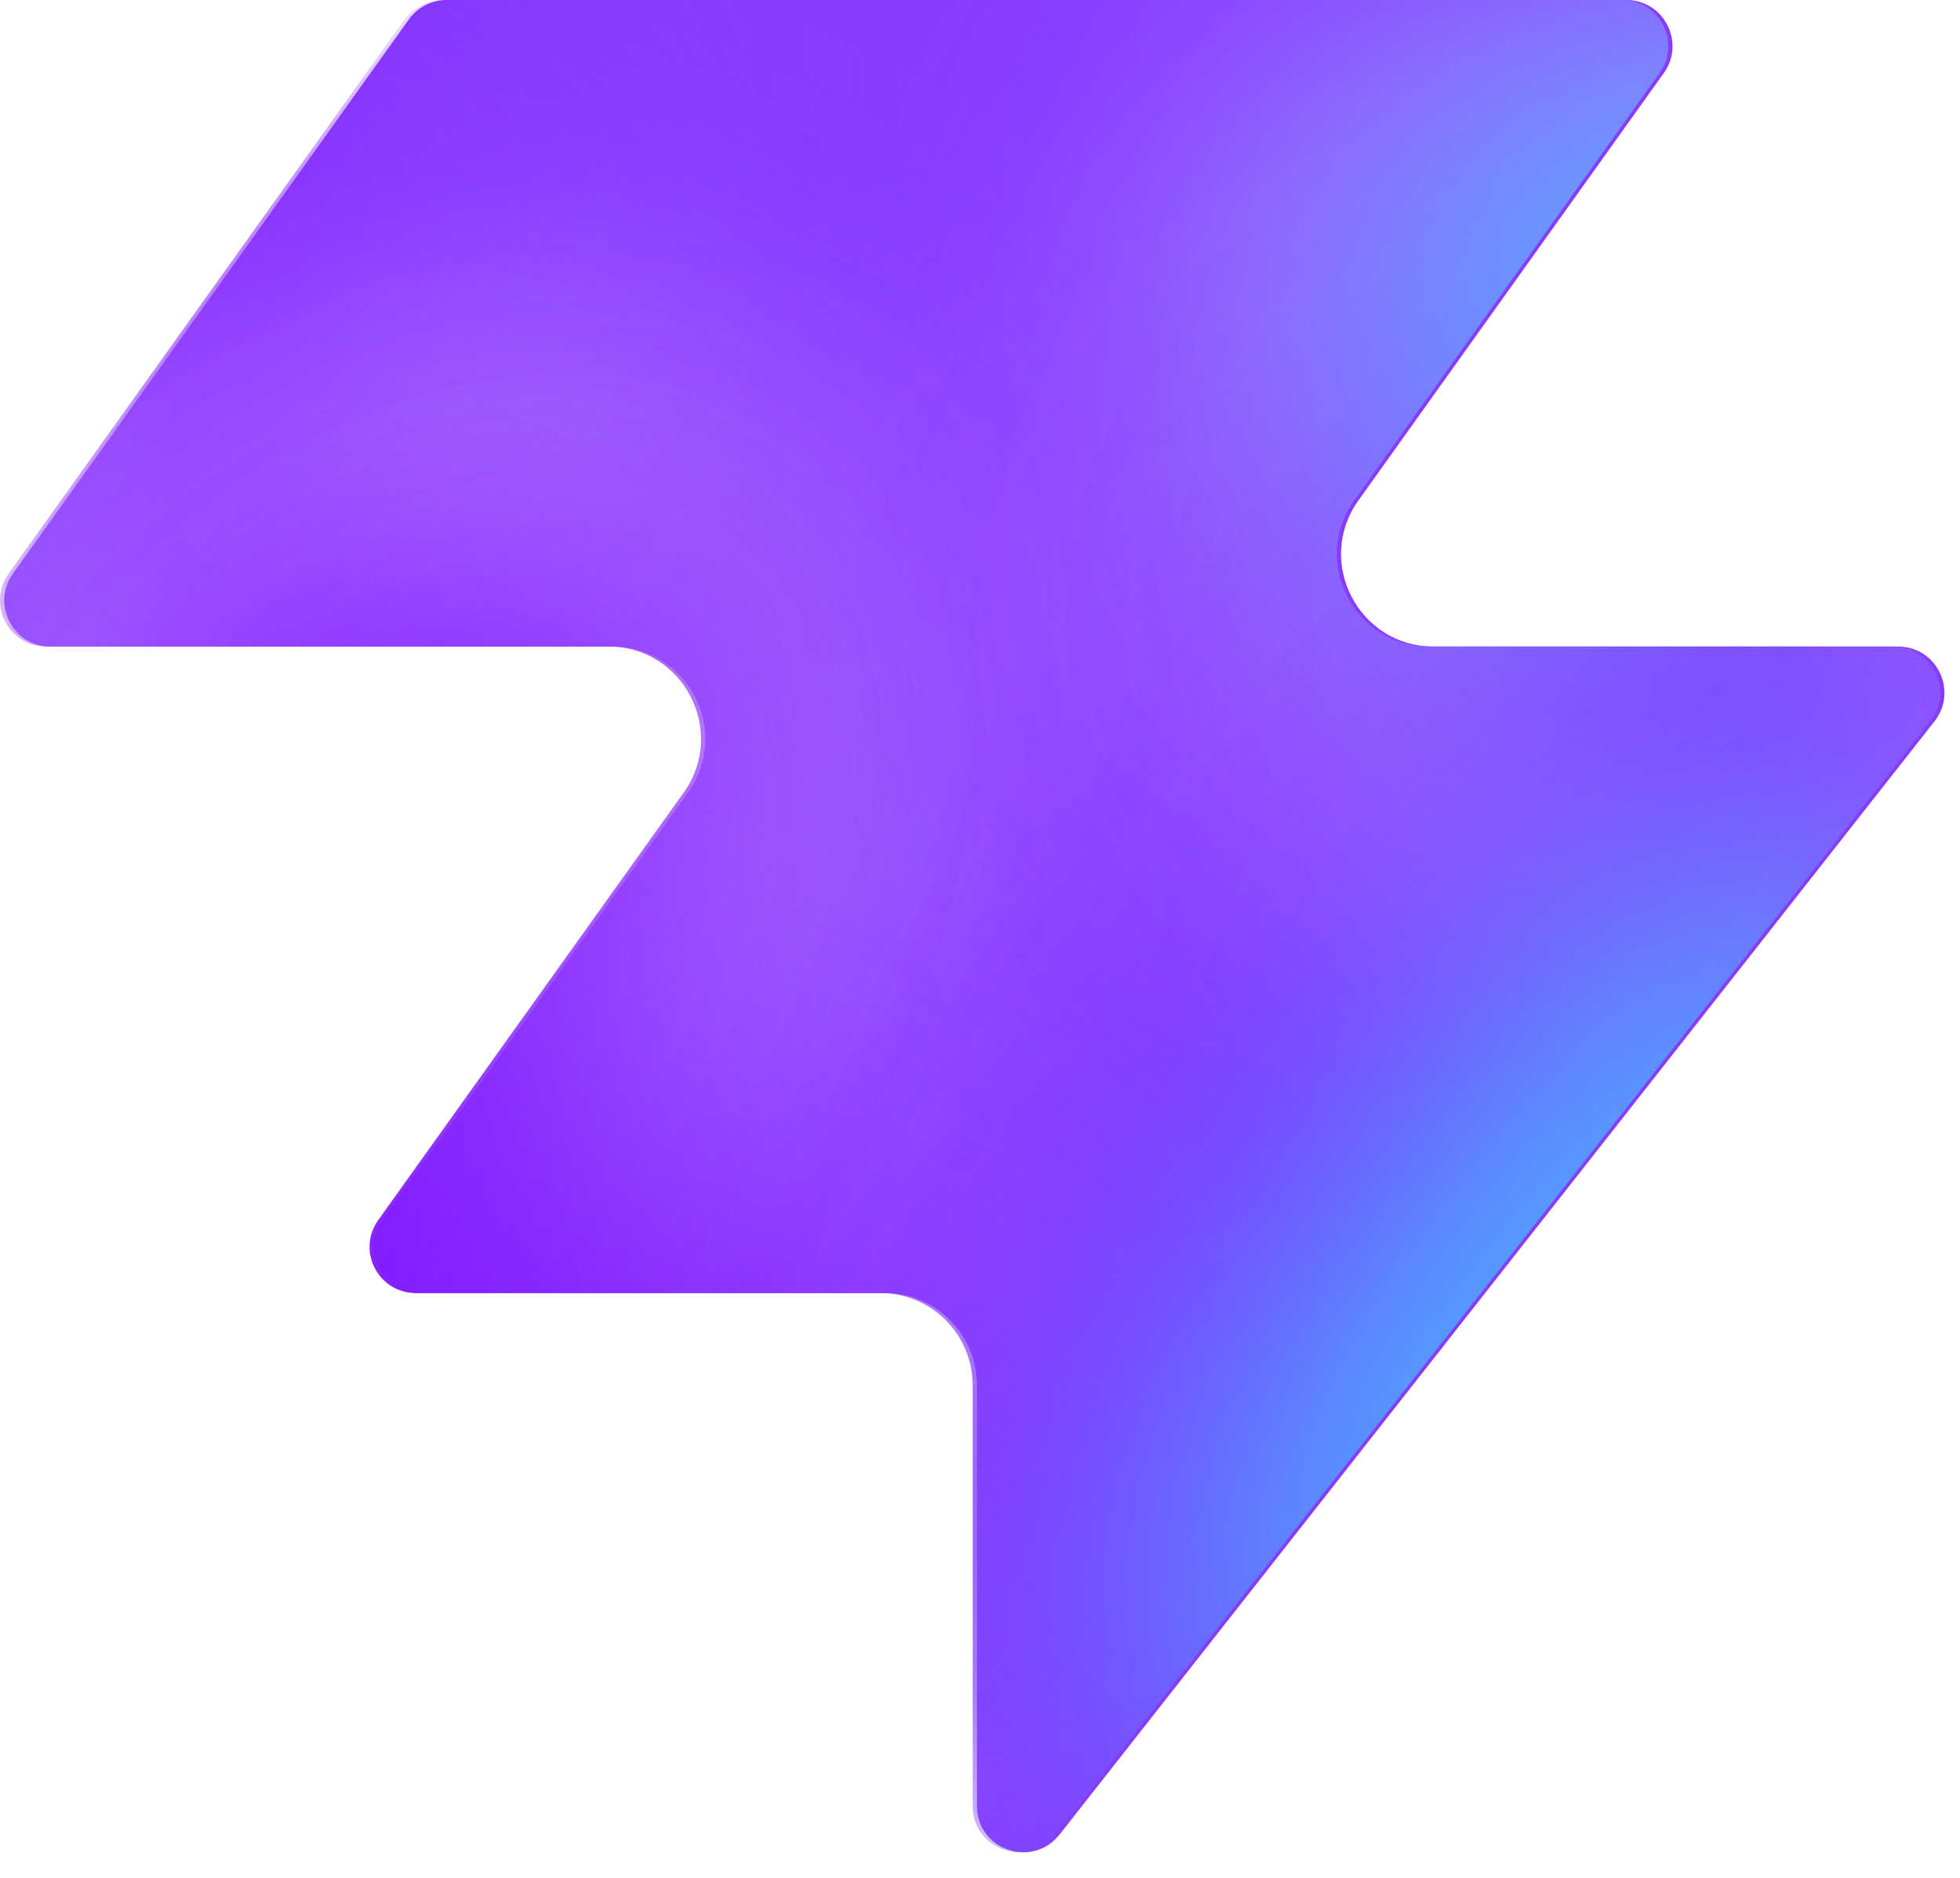
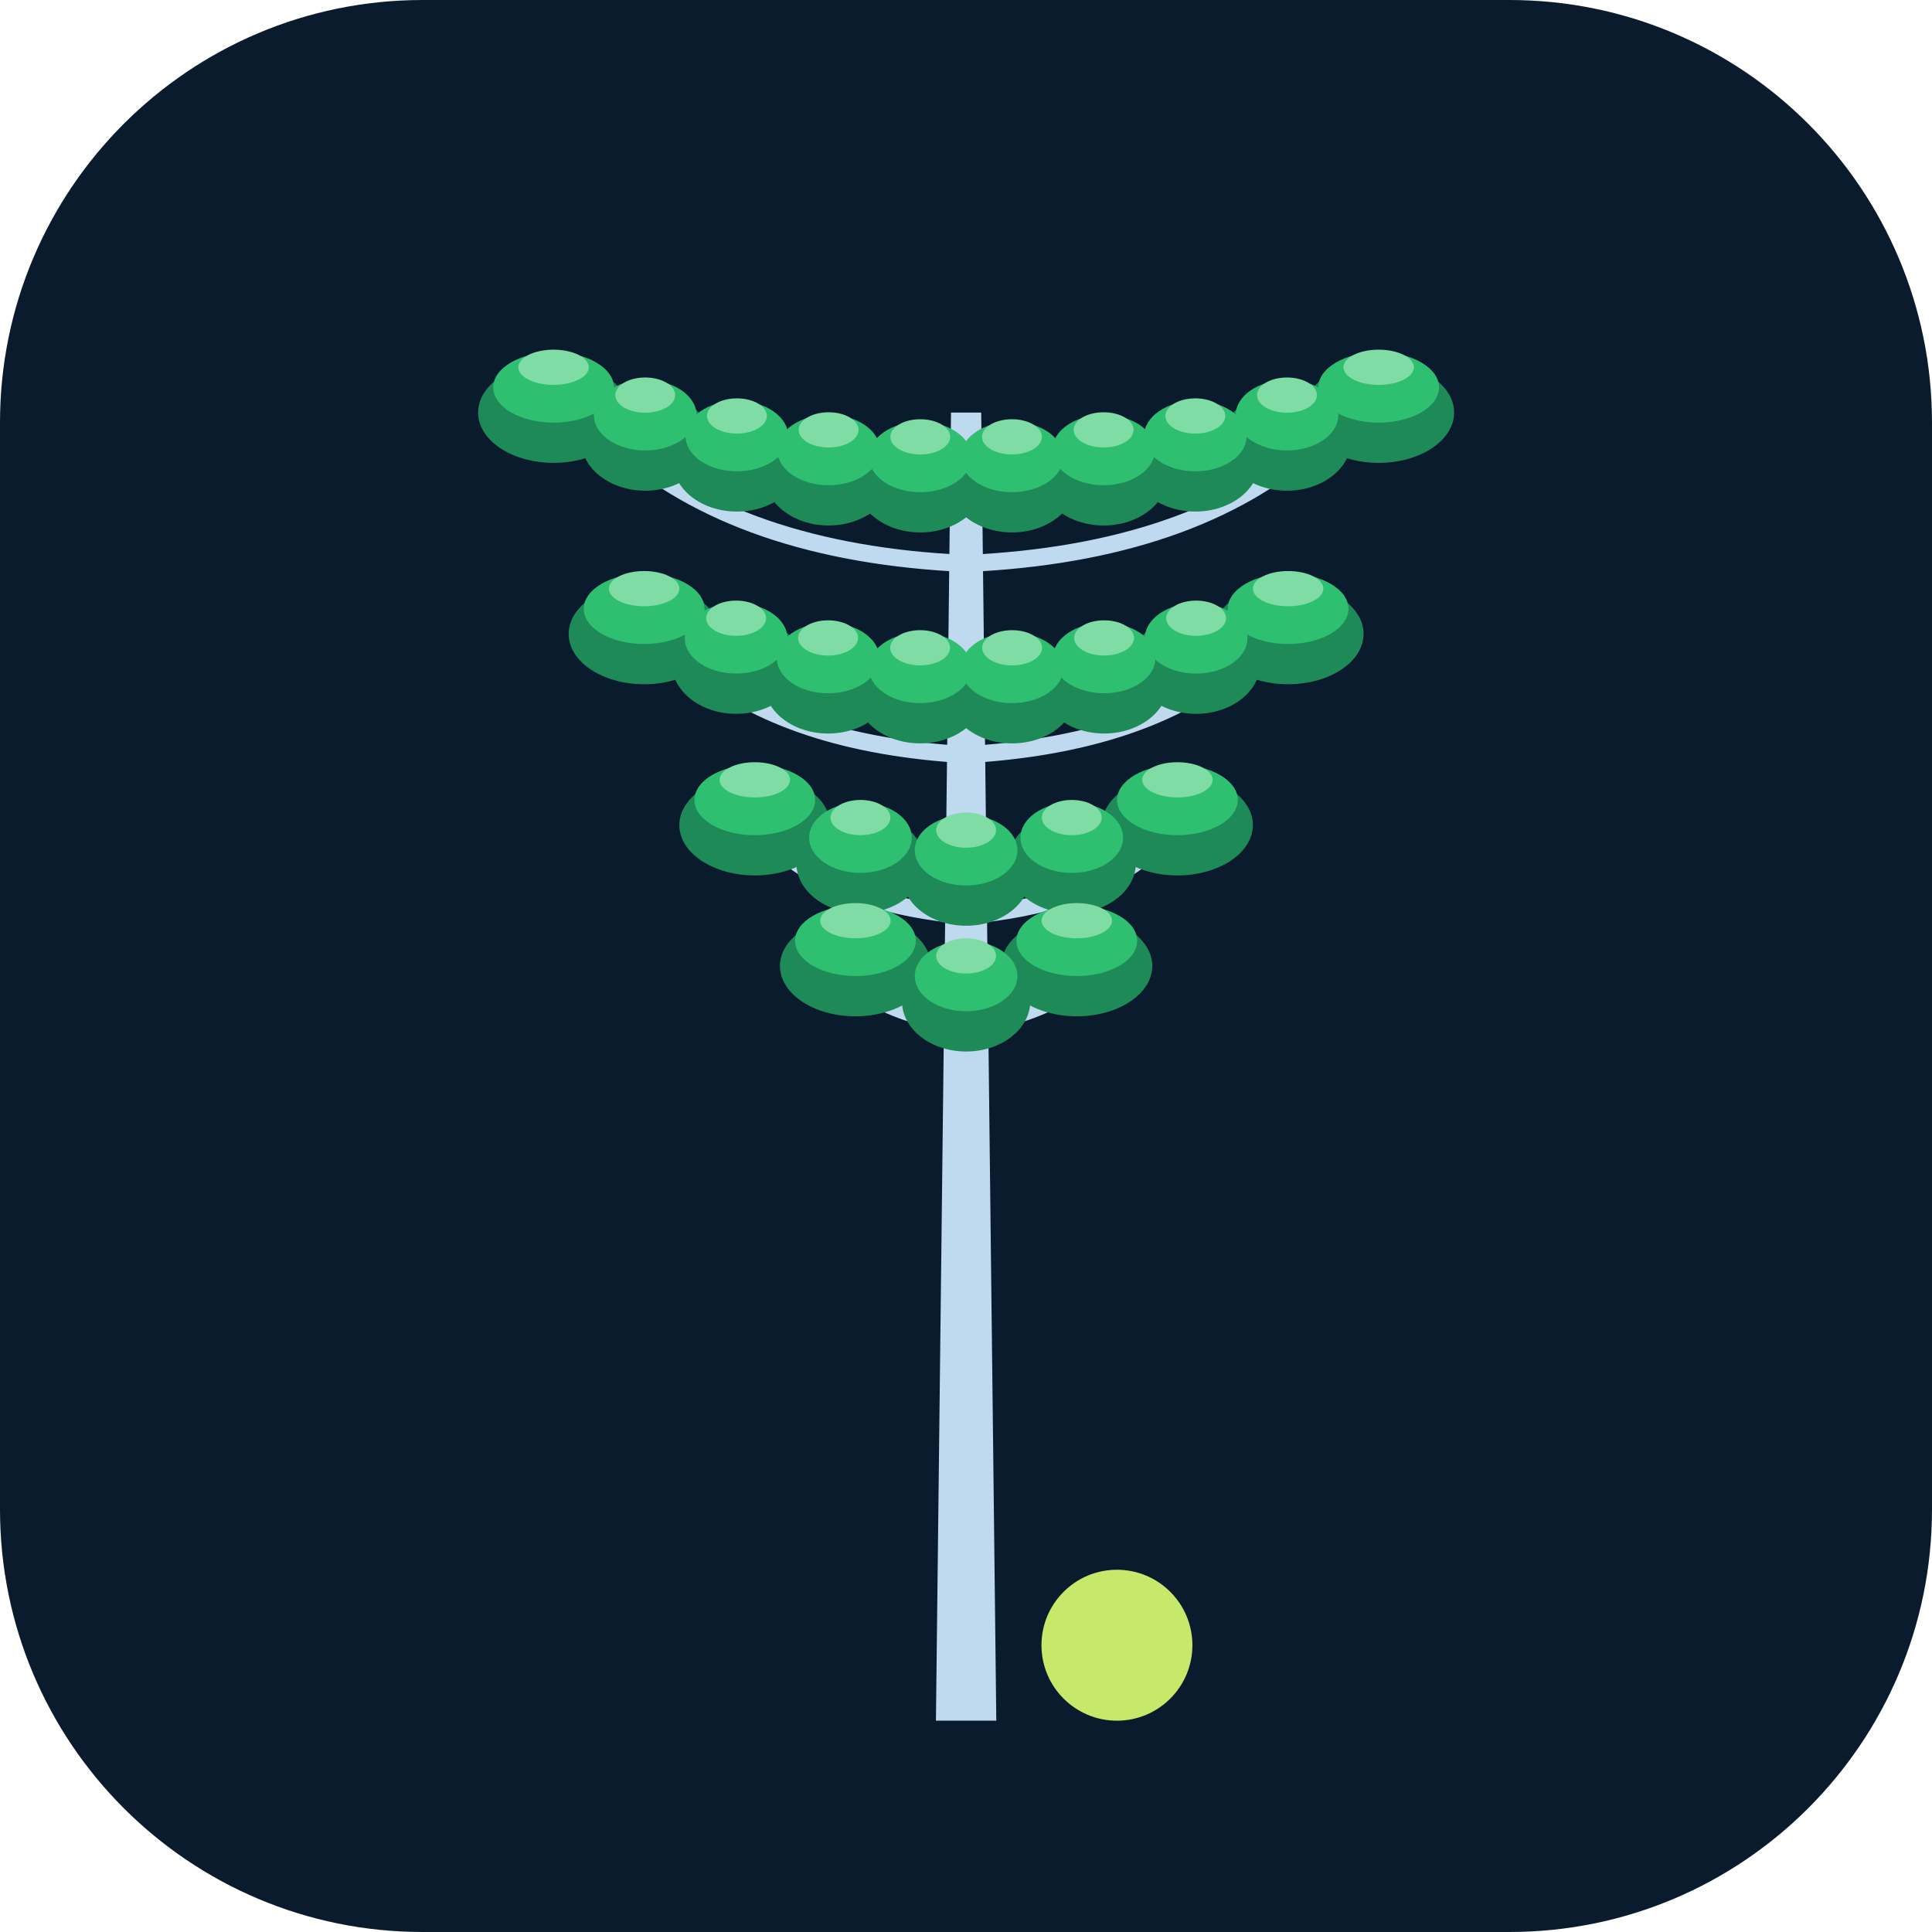
- <svg xmlns="http://www.w3.org/2000/svg" width="48" height="46" fill="none" viewBox="0 0 48 46">
-   <path fill="#863bff" d="M25.946 44.938c-.664.845-2.021.375-2.021-.698V33.937a2.26 2.26 0 0 0-2.262-2.262H10.287c-.92 0-1.456-1.04-.92-1.788l7.48-10.471c1.07-1.497 0-3.578-1.842-3.578H1.237c-.92 0-1.456-1.04-.92-1.788L10.013.474c.214-.297.556-.474.92-.474h28.894c.92 0 1.456 1.04.92 1.788l-7.48 10.471c-1.07 1.498 0 3.579 1.842 3.579h11.377c.943 0 1.473 1.088.89 1.83L25.947 44.94z" style="fill:#863bff;fill:color(display-p3 .525 .23 1);fill-opacity:1" />
-   <mask id="a" width="48" height="46" x="0" y="0" maskUnits="userSpaceOnUse" style="mask-type:alpha">
-     <path fill="#000" d="M25.842 44.938c-.664.844-2.021.375-2.021-.698V33.937a2.26 2.26 0 0 0-2.262-2.262H10.183c-.92 0-1.456-1.04-.92-1.788l7.48-10.471c1.07-1.498 0-3.579-1.842-3.579H1.133c-.92 0-1.456-1.04-.92-1.787L9.91.473c.214-.297.556-.474.92-.474h28.894c.92 0 1.456 1.04.92 1.788l-7.48 10.471c-1.07 1.498 0 3.578 1.842 3.578h11.377c.943 0 1.473 1.088.89 1.832L25.843 44.94z" style="fill:#000;fill-opacity:1" />
-   </mask>
-   <g mask="url(#a)">
-     <g filter="url(#b)">
-       <ellipse cx="5.508" cy="14.704" fill="#ede6ff" rx="5.508" ry="14.704" style="fill:#ede6ff;fill:color(display-p3 .927 .903 1);fill-opacity:1" transform="matrix(.00324 1 1 -.00324 -4.47 31.516)" />
-     </g>
-     <g filter="url(#c)">
-       <ellipse cx="10.399" cy="29.851" fill="#ede6ff" rx="10.399" ry="29.851" style="fill:#ede6ff;fill:color(display-p3 .927 .903 1);fill-opacity:1" transform="matrix(.00324 1 1 -.00324 -39.328 7.883)" />
-     </g>
-     <g filter="url(#d)">
-       <ellipse cx="5.508" cy="30.487" fill="#7e14ff" rx="5.508" ry="30.487" style="fill:#7e14ff;fill:color(display-p3 .492 .077 1);fill-opacity:1" transform="rotate(89.814 -25.913 -14.639)scale(1 -1)" />
-     </g>
-     <g filter="url(#e)">
-       <ellipse cx="5.508" cy="30.599" fill="#7e14ff" rx="5.508" ry="30.599" style="fill:#7e14ff;fill:color(display-p3 .492 .077 1);fill-opacity:1" transform="rotate(89.814 -32.644 -3.334)scale(1 -1)" />
-     </g>
-     <g filter="url(#f)">
-       <ellipse cx="5.508" cy="30.599" fill="#7e14ff" rx="5.508" ry="30.599" style="fill:#7e14ff;fill:color(display-p3 .492 .077 1);fill-opacity:1" transform="matrix(.00324 1 1 -.00324 -34.34 30.47)" />
-     </g>
-     <g filter="url(#g)">
-       <ellipse cx="14.072" cy="22.078" fill="#ede6ff" rx="14.072" ry="22.078" style="fill:#ede6ff;fill:color(display-p3 .927 .903 1);fill-opacity:1" transform="rotate(93.35 24.506 48.493)scale(-1 1)" />
-     </g>
-     <g filter="url(#h)">
-       <ellipse cx="3.47" cy="21.501" fill="#7e14ff" rx="3.47" ry="21.501" style="fill:#7e14ff;fill:color(display-p3 .492 .077 1);fill-opacity:1" transform="rotate(89.009 28.708 47.59)scale(-1 1)" />
-     </g>
-     <g filter="url(#i)">
-       <ellipse cx="3.47" cy="21.501" fill="#7e14ff" rx="3.47" ry="21.501" style="fill:#7e14ff;fill:color(display-p3 .492 .077 1);fill-opacity:1" transform="rotate(89.009 28.708 47.59)scale(-1 1)" />
-     </g>
-     <g filter="url(#j)">
-       <ellipse cx=".387" cy="8.972" fill="#7e14ff" rx="4.407" ry="29.108" style="fill:#7e14ff;fill:color(display-p3 .492 .077 1);fill-opacity:1" transform="rotate(39.51 .387 8.972)" />
-     </g>
-     <g filter="url(#k)">
-       <ellipse cx="47.523" cy="-6.092" fill="#7e14ff" rx="4.407" ry="29.108" style="fill:#7e14ff;fill:color(display-p3 .492 .077 1);fill-opacity:1" transform="rotate(37.892 47.523 -6.092)" />
-     </g>
-     <g filter="url(#l)">
-       <ellipse cx="41.412" cy="6.333" fill="#47bfff" rx="5.971" ry="9.665" style="fill:#47bfff;fill:color(display-p3 .28 .748 1);fill-opacity:1" transform="rotate(37.892 41.412 6.333)" />
-     </g>
-     <g filter="url(#m)">
-       <ellipse cx="-1.879" cy="38.332" fill="#7e14ff" rx="4.407" ry="29.108" style="fill:#7e14ff;fill:color(display-p3 .492 .077 1);fill-opacity:1" transform="rotate(37.892 -1.88 38.332)" />
-     </g>
-     <g filter="url(#n)">
-       <ellipse cx="-1.879" cy="38.332" fill="#7e14ff" rx="4.407" ry="29.108" style="fill:#7e14ff;fill:color(display-p3 .492 .077 1);fill-opacity:1" transform="rotate(37.892 -1.88 38.332)" />
-     </g>
-     <g filter="url(#o)">
-       <ellipse cx="35.651" cy="29.907" fill="#7e14ff" rx="4.407" ry="29.108" style="fill:#7e14ff;fill:color(display-p3 .492 .077 1);fill-opacity:1" transform="rotate(37.892 35.651 29.907)" />
-     </g>
-     <g filter="url(#p)">
-       <ellipse cx="38.418" cy="32.4" fill="#47bfff" rx="5.971" ry="15.297" style="fill:#47bfff;fill:color(display-p3 .28 .748 1);fill-opacity:1" transform="rotate(37.892 38.418 32.4)" />
-     </g>
+ <svg xmlns="http://www.w3.org/2000/svg" viewBox="0 0 512 512">
+   <rect width="512" height="512" rx="112" fill="#0B1B2E" />
+   <g transform="translate(122.7 56.0) scale(1.3333)">
+     <path d="M94 300 L106 300 L103 40 L97 40 Z" fill="#BFD9EE" />
+     <path d="M100 70 Q 54.9 68 30.3 46" fill="none" stroke="#BFD9EE" stroke-width="3.4" stroke-linecap="round" />
+     <path d="M100 70 Q 145.1 68 169.7 46" fill="none" stroke="#BFD9EE" stroke-width="3.4" stroke-linecap="round" />
+     <path d="M100 108 Q 64.8 106 45.6 90" fill="none" stroke="#BFD9EE" stroke-width="3.4" stroke-linecap="round" />
+     <path d="M100 108 Q 135.2 106 154.4 90" fill="none" stroke="#BFD9EE" stroke-width="3.4" stroke-linecap="round" />
+     <path d="M100 140 Q 76.9 138 64.3 128" fill="none" stroke="#BFD9EE" stroke-width="3.4" stroke-linecap="round" />
+     <path d="M100 140 Q 123.1 138 135.7 128" fill="none" stroke="#BFD9EE" stroke-width="3.4" stroke-linecap="round" />
+     <path d="M100 162 Q 87.9 160 81.3 156" fill="none" stroke="#BFD9EE" stroke-width="3.4" stroke-linecap="round" />
+     <path d="M100 162 Q 112.1 160 118.7 156" fill="none" stroke="#BFD9EE" stroke-width="3.4" stroke-linecap="round" />
+     <ellipse cx="18" cy="40" rx="15" ry="10" fill="#1E8A57" />
+     <ellipse cx="36.222" cy="45.531" rx="12.75" ry="10" fill="#1E8A57" />
+     <ellipse cx="54.444" cy="49.679" rx="12.75" ry="10" fill="#1E8A57" />
+     <ellipse cx="72.667" cy="52.444" rx="12.75" ry="10" fill="#1E8A57" />
+     <ellipse cx="90.889" cy="53.827" rx="12.75" ry="10" fill="#1E8A57" />
+     <ellipse cx="109.111" cy="53.827" rx="12.75" ry="10" fill="#1E8A57" />
+     <ellipse cx="127.333" cy="52.444" rx="12.75" ry="10" fill="#1E8A57" />
+     <ellipse cx="145.556" cy="49.679" rx="12.75" ry="10" fill="#1E8A57" />
+     <ellipse cx="163.778" cy="45.531" rx="12.75" ry="10" fill="#1E8A57" />
+     <ellipse cx="182" cy="40" rx="15" ry="10" fill="#1E8A57" />
+     <ellipse cx="18" cy="35" rx="12" ry="7" fill="#2FBF71" />
+     <ellipse cx="36.222" cy="40.531" rx="10.2" ry="7" fill="#2FBF71" />
+     <ellipse cx="54.444" cy="44.679" rx="10.2" ry="7" fill="#2FBF71" />
+     <ellipse cx="72.667" cy="47.444" rx="10.2" ry="7" fill="#2FBF71" />
+     <ellipse cx="90.889" cy="48.827" rx="10.2" ry="7" fill="#2FBF71" />
+     <ellipse cx="109.111" cy="48.827" rx="10.2" ry="7" fill="#2FBF71" />
+     <ellipse cx="127.333" cy="47.444" rx="10.2" ry="7" fill="#2FBF71" />
+     <ellipse cx="145.556" cy="44.679" rx="10.2" ry="7" fill="#2FBF71" />
+     <ellipse cx="163.778" cy="40.531" rx="10.2" ry="7" fill="#2FBF71" />
+     <ellipse cx="182" cy="35" rx="12" ry="7" fill="#2FBF71" />
+     <ellipse cx="18" cy="31" rx="7" ry="3.5" fill="#7FDCA5" />
+     <ellipse cx="36.222" cy="36.531" rx="5.95" ry="3.5" fill="#7FDCA5" />
+     <ellipse cx="54.444" cy="40.679" rx="5.95" ry="3.5" fill="#7FDCA5" />
+     <ellipse cx="72.667" cy="43.444" rx="5.95" ry="3.5" fill="#7FDCA5" />
+     <ellipse cx="90.889" cy="44.827" rx="5.95" ry="3.5" fill="#7FDCA5" />
+     <ellipse cx="109.111" cy="44.827" rx="5.95" ry="3.5" fill="#7FDCA5" />
+     <ellipse cx="127.333" cy="43.444" rx="5.95" ry="3.5" fill="#7FDCA5" />
+     <ellipse cx="145.556" cy="40.679" rx="5.95" ry="3.5" fill="#7FDCA5" />
+     <ellipse cx="163.778" cy="36.531" rx="5.95" ry="3.5" fill="#7FDCA5" />
+     <ellipse cx="182" cy="31" rx="7" ry="3.5" fill="#7FDCA5" />
+     <ellipse cx="36" cy="84" rx="15" ry="10" fill="#1E8A57" />
+     <ellipse cx="54.286" cy="89.878" rx="12.75" ry="10" fill="#1E8A57" />
+     <ellipse cx="72.571" cy="93.796" rx="12.75" ry="10" fill="#1E8A57" />
+     <ellipse cx="90.857" cy="95.755" rx="12.75" ry="10" fill="#1E8A57" />
+     <ellipse cx="109.143" cy="95.755" rx="12.75" ry="10" fill="#1E8A57" />
+     <ellipse cx="127.429" cy="93.796" rx="12.75" ry="10" fill="#1E8A57" />
+     <ellipse cx="145.714" cy="89.878" rx="12.75" ry="10" fill="#1E8A57" />
+     <ellipse cx="164" cy="84" rx="15" ry="10" fill="#1E8A57" />
+     <ellipse cx="36" cy="79" rx="12" ry="7" fill="#2FBF71" />
+     <ellipse cx="54.286" cy="84.878" rx="10.2" ry="7" fill="#2FBF71" />
+     <ellipse cx="72.571" cy="88.796" rx="10.2" ry="7" fill="#2FBF71" />
+     <ellipse cx="90.857" cy="90.755" rx="10.2" ry="7" fill="#2FBF71" />
+     <ellipse cx="109.143" cy="90.755" rx="10.2" ry="7" fill="#2FBF71" />
+     <ellipse cx="127.429" cy="88.796" rx="10.2" ry="7" fill="#2FBF71" />
+     <ellipse cx="145.714" cy="84.878" rx="10.2" ry="7" fill="#2FBF71" />
+     <ellipse cx="164" cy="79" rx="12" ry="7" fill="#2FBF71" />
+     <ellipse cx="36" cy="75" rx="7" ry="3.5" fill="#7FDCA5" />
+     <ellipse cx="54.286" cy="80.878" rx="5.95" ry="3.5" fill="#7FDCA5" />
+     <ellipse cx="72.571" cy="84.796" rx="5.95" ry="3.5" fill="#7FDCA5" />
+     <ellipse cx="90.857" cy="86.755" rx="5.95" ry="3.5" fill="#7FDCA5" />
+     <ellipse cx="109.143" cy="86.755" rx="5.95" ry="3.5" fill="#7FDCA5" />
+     <ellipse cx="127.429" cy="84.796" rx="5.95" ry="3.5" fill="#7FDCA5" />
+     <ellipse cx="145.714" cy="80.878" rx="5.95" ry="3.5" fill="#7FDCA5" />
+     <ellipse cx="164" cy="75" rx="7" ry="3.5" fill="#7FDCA5" />
+     <ellipse cx="58" cy="122" rx="15" ry="10" fill="#1E8A57" />
+     <ellipse cx="79" cy="129.5" rx="12.75" ry="10" fill="#1E8A57" />
+     <ellipse cx="100" cy="132" rx="12.75" ry="10" fill="#1E8A57" />
+     <ellipse cx="121" cy="129.5" rx="12.75" ry="10" fill="#1E8A57" />
+     <ellipse cx="142" cy="122" rx="15" ry="10" fill="#1E8A57" />
+     <ellipse cx="58" cy="117" rx="12" ry="7" fill="#2FBF71" />
+     <ellipse cx="79" cy="124.5" rx="10.2" ry="7" fill="#2FBF71" />
+     <ellipse cx="100" cy="127" rx="10.2" ry="7" fill="#2FBF71" />
+     <ellipse cx="121" cy="124.5" rx="10.2" ry="7" fill="#2FBF71" />
+     <ellipse cx="142" cy="117" rx="12" ry="7" fill="#2FBF71" />
+     <ellipse cx="58" cy="113" rx="7" ry="3.5" fill="#7FDCA5" />
+     <ellipse cx="79" cy="120.5" rx="5.95" ry="3.5" fill="#7FDCA5" />
+     <ellipse cx="100" cy="123" rx="5.95" ry="3.5" fill="#7FDCA5" />
+     <ellipse cx="121" cy="120.5" rx="5.95" ry="3.5" fill="#7FDCA5" />
+     <ellipse cx="142" cy="113" rx="7" ry="3.5" fill="#7FDCA5" />
+     <ellipse cx="78" cy="150" rx="15" ry="10" fill="#1E8A57" />
+     <ellipse cx="100" cy="157" rx="12.75" ry="10" fill="#1E8A57" />
+     <ellipse cx="122" cy="150" rx="15" ry="10" fill="#1E8A57" />
+     <ellipse cx="78" cy="145" rx="12" ry="7" fill="#2FBF71" />
+     <ellipse cx="100" cy="152" rx="10.2" ry="7" fill="#2FBF71" />
+     <ellipse cx="122" cy="145" rx="12" ry="7" fill="#2FBF71" />
+     <ellipse cx="78" cy="141" rx="7" ry="3.5" fill="#7FDCA5" />
+     <ellipse cx="100" cy="148" rx="5.95" ry="3.5" fill="#7FDCA5" />
+     <ellipse cx="122" cy="141" rx="7" ry="3.5" fill="#7FDCA5" />
  </g>
-   <defs>
-     <filter id="b" width="60.045" height="41.654" x="-19.77" y="16.149" color-interpolation-filters="sRGB" filterUnits="userSpaceOnUse">
-       <feFlood flood-opacity="0" result="BackgroundImageFix" />
-       <feBlend in="SourceGraphic" in2="BackgroundImageFix" result="shape" />
-       <feGaussianBlur result="effect1_foregroundBlur_2002_17158" stdDeviation="7.659" />
-     </filter>
-     <filter id="c" width="90.34" height="51.437" x="-54.613" y="-7.533" color-interpolation-filters="sRGB" filterUnits="userSpaceOnUse">
-       <feFlood flood-opacity="0" result="BackgroundImageFix" />
-       <feBlend in="SourceGraphic" in2="BackgroundImageFix" result="shape" />
-       <feGaussianBlur result="effect1_foregroundBlur_2002_17158" stdDeviation="7.659" />
-     </filter>
-     <filter id="d" width="79.355" height="29.4" x="-49.64" y="2.03" color-interpolation-filters="sRGB" filterUnits="userSpaceOnUse">
-       <feFlood flood-opacity="0" result="BackgroundImageFix" />
-       <feBlend in="SourceGraphic" in2="BackgroundImageFix" result="shape" />
-       <feGaussianBlur result="effect1_foregroundBlur_2002_17158" stdDeviation="4.596" />
-     </filter>
-     <filter id="e" width="79.579" height="29.4" x="-45.045" y="20.029" color-interpolation-filters="sRGB" filterUnits="userSpaceOnUse">
-       <feFlood flood-opacity="0" result="BackgroundImageFix" />
-       <feBlend in="SourceGraphic" in2="BackgroundImageFix" result="shape" />
-       <feGaussianBlur result="effect1_foregroundBlur_2002_17158" stdDeviation="4.596" />
-     </filter>
-     <filter id="f" width="79.579" height="29.4" x="-43.513" y="21.178" color-interpolation-filters="sRGB" filterUnits="userSpaceOnUse">
-       <feFlood flood-opacity="0" result="BackgroundImageFix" />
-       <feBlend in="SourceGraphic" in2="BackgroundImageFix" result="shape" />
-       <feGaussianBlur result="effect1_foregroundBlur_2002_17158" stdDeviation="4.596" />
-     </filter>
-     <filter id="g" width="74.749" height="58.852" x="15.756" y="-17.901" color-interpolation-filters="sRGB" filterUnits="userSpaceOnUse">
-       <feFlood flood-opacity="0" result="BackgroundImageFix" />
-       <feBlend in="SourceGraphic" in2="BackgroundImageFix" result="shape" />
-       <feGaussianBlur result="effect1_foregroundBlur_2002_17158" stdDeviation="7.659" />
-     </filter>
-     <filter id="h" width="61.377" height="25.362" x="23.548" y="2.284" color-interpolation-filters="sRGB" filterUnits="userSpaceOnUse">
-       <feFlood flood-opacity="0" result="BackgroundImageFix" />
-       <feBlend in="SourceGraphic" in2="BackgroundImageFix" result="shape" />
-       <feGaussianBlur result="effect1_foregroundBlur_2002_17158" stdDeviation="4.596" />
-     </filter>
-     <filter id="i" width="61.377" height="25.362" x="23.548" y="2.284" color-interpolation-filters="sRGB" filterUnits="userSpaceOnUse">
-       <feFlood flood-opacity="0" result="BackgroundImageFix" />
-       <feBlend in="SourceGraphic" in2="BackgroundImageFix" result="shape" />
-       <feGaussianBlur result="effect1_foregroundBlur_2002_17158" stdDeviation="4.596" />
-     </filter>
-     <filter id="j" width="56.045" height="63.649" x="-27.636" y="-22.853" color-interpolation-filters="sRGB" filterUnits="userSpaceOnUse">
-       <feFlood flood-opacity="0" result="BackgroundImageFix" />
-       <feBlend in="SourceGraphic" in2="BackgroundImageFix" result="shape" />
-       <feGaussianBlur result="effect1_foregroundBlur_2002_17158" stdDeviation="4.596" />
-     </filter>
-     <filter id="k" width="54.814" height="64.646" x="20.116" y="-38.415" color-interpolation-filters="sRGB" filterUnits="userSpaceOnUse">
-       <feFlood flood-opacity="0" result="BackgroundImageFix" />
-       <feBlend in="SourceGraphic" in2="BackgroundImageFix" result="shape" />
-       <feGaussianBlur result="effect1_foregroundBlur_2002_17158" stdDeviation="4.596" />
-     </filter>
-     <filter id="l" width="33.541" height="35.313" x="24.641" y="-11.323" color-interpolation-filters="sRGB" filterUnits="userSpaceOnUse">
-       <feFlood flood-opacity="0" result="BackgroundImageFix" />
-       <feBlend in="SourceGraphic" in2="BackgroundImageFix" result="shape" />
-       <feGaussianBlur result="effect1_foregroundBlur_2002_17158" stdDeviation="4.596" />
-     </filter>
-     <filter id="m" width="54.814" height="64.646" x="-29.286" y="6.009" color-interpolation-filters="sRGB" filterUnits="userSpaceOnUse">
-       <feFlood flood-opacity="0" result="BackgroundImageFix" />
-       <feBlend in="SourceGraphic" in2="BackgroundImageFix" result="shape" />
-       <feGaussianBlur result="effect1_foregroundBlur_2002_17158" stdDeviation="4.596" />
-     </filter>
-     <filter id="n" width="54.814" height="64.646" x="-29.286" y="6.009" color-interpolation-filters="sRGB" filterUnits="userSpaceOnUse">
-       <feFlood flood-opacity="0" result="BackgroundImageFix" />
-       <feBlend in="SourceGraphic" in2="BackgroundImageFix" result="shape" />
-       <feGaussianBlur result="effect1_foregroundBlur_2002_17158" stdDeviation="4.596" />
-     </filter>
-     <filter id="o" width="54.814" height="64.646" x="8.244" y="-2.416" color-interpolation-filters="sRGB" filterUnits="userSpaceOnUse">
-       <feFlood flood-opacity="0" result="BackgroundImageFix" />
-       <feBlend in="SourceGraphic" in2="BackgroundImageFix" result="shape" />
-       <feGaussianBlur result="effect1_foregroundBlur_2002_17158" stdDeviation="4.596" />
-     </filter>
-     <filter id="p" width="39.409" height="43.623" x="18.713" y="10.588" color-interpolation-filters="sRGB" filterUnits="userSpaceOnUse">
-       <feFlood flood-opacity="0" result="BackgroundImageFix" />
-       <feBlend in="SourceGraphic" in2="BackgroundImageFix" result="shape" />
-       <feGaussianBlur result="effect1_foregroundBlur_2002_17158" stdDeviation="4.596" />
-     </filter>
-   </defs>
+   <circle cx="296.0" cy="436.0" r="20.0" fill="#C6E86B" />
</svg>
